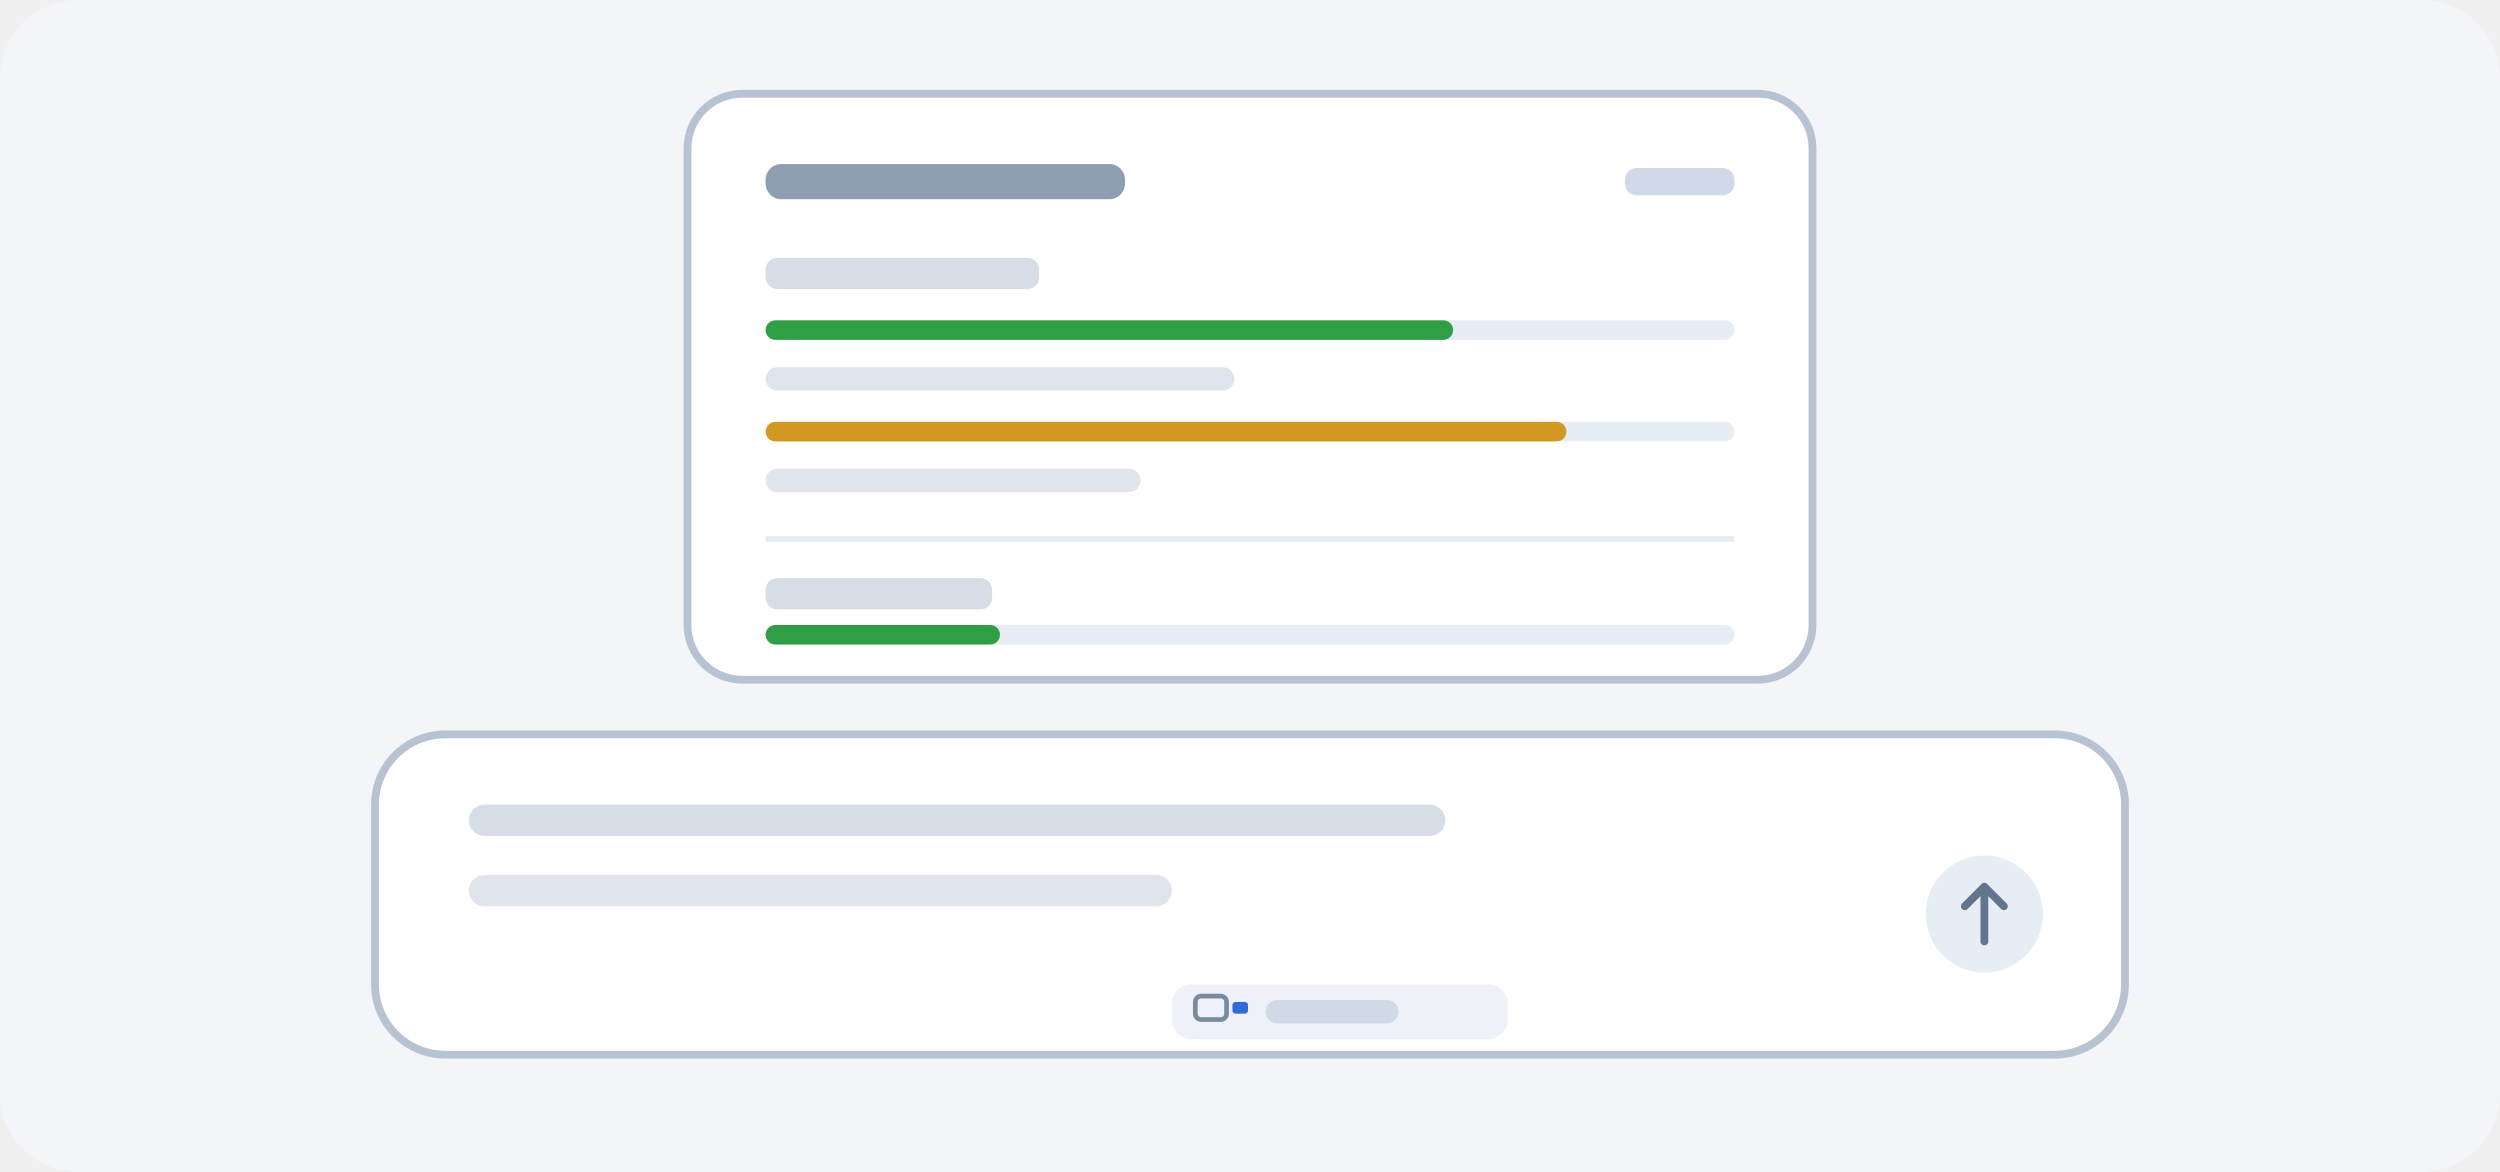
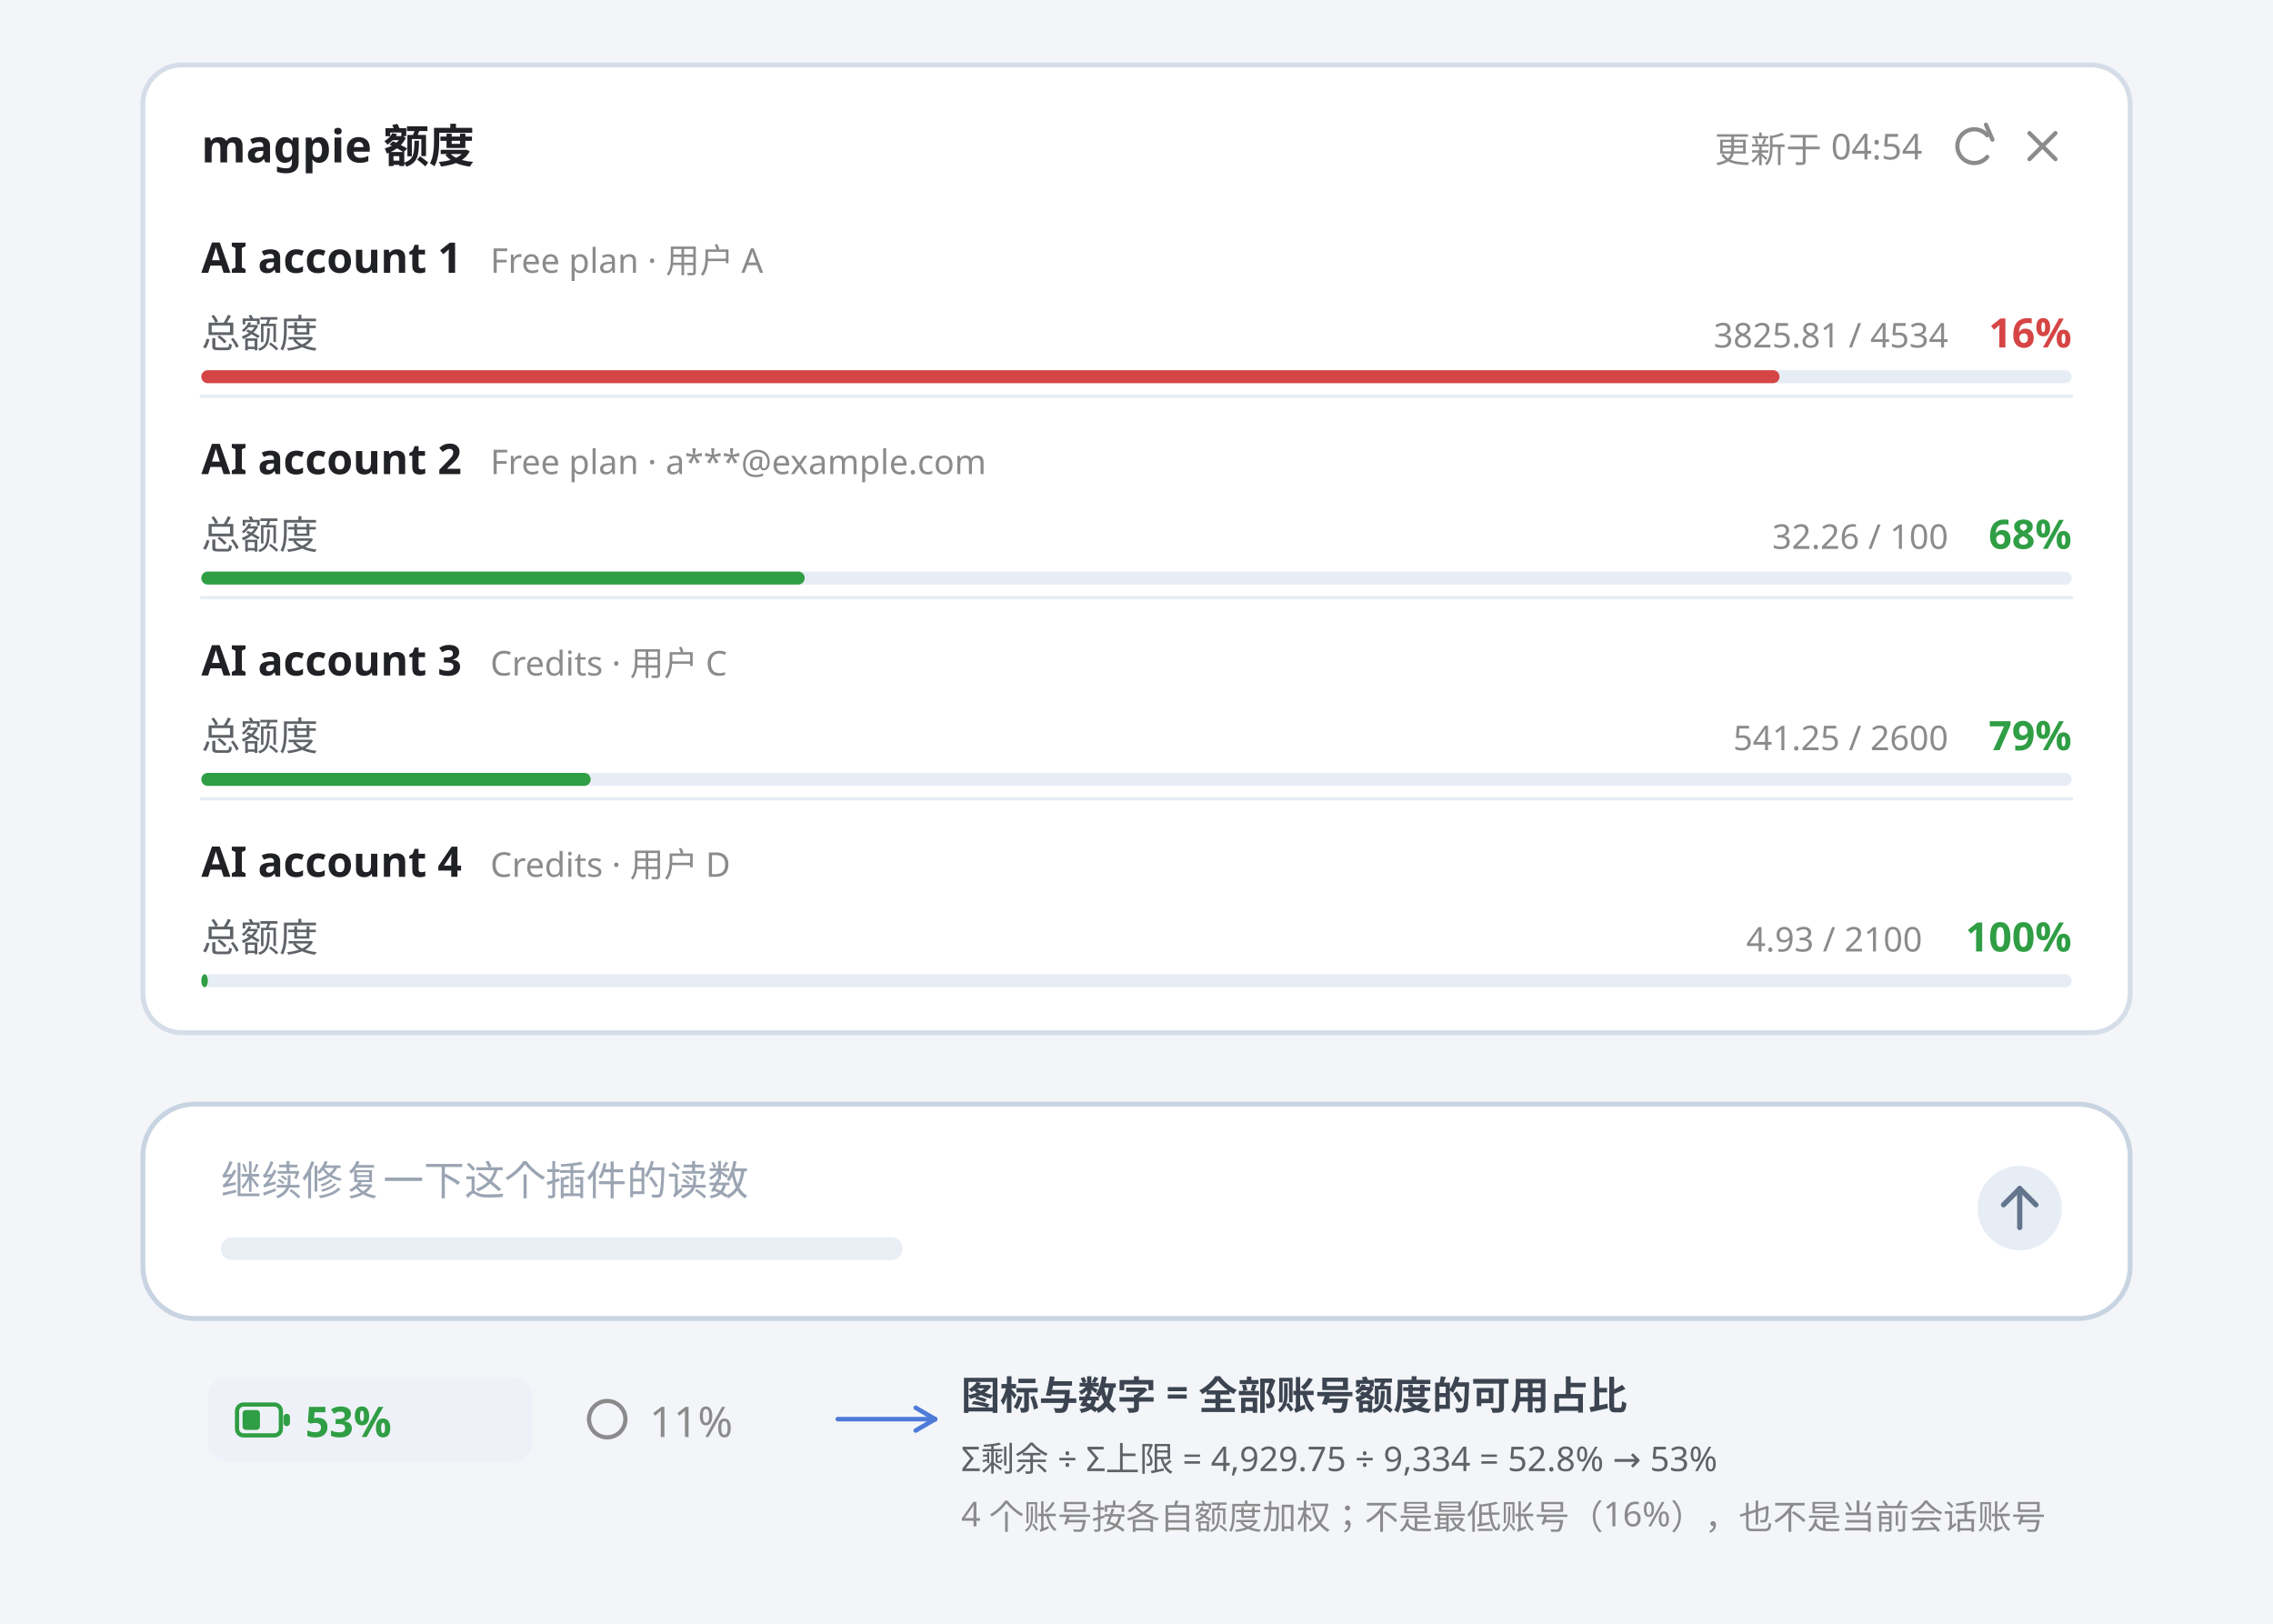
- <svg xmlns="http://www.w3.org/2000/svg" width="640" height="300" viewBox="0 0 640 300">
-   <rect width="640" height="300" rx="20" fill="#f3f5f9" />
-   <rect x="96" y="188" width="448" height="82" rx="18" fill="#ffffff" stroke="#b7c3d2" stroke-width="2" />
-   <rect x="120" y="206" width="250" height="8" rx="4" fill="#d6dde7" />
-   <rect x="120" y="224" width="180" height="8" rx="4" fill="#e0e5ed" />
-   <circle cx="508" cy="234" r="15" fill="#e7edf5" />
-   <path d="M508 241v-14m-5 5 5-5 5 5" fill="none" stroke="#63758c" stroke-width="2" stroke-linecap="round" stroke-linejoin="round" />
-   <rect x="300" y="252" width="86" height="14" rx="5" fill="#eef2f8" />
-   <rect x="306" y="255" width="8" height="6" rx="1.5" fill="none" stroke="#7b8b9f" stroke-width="1.2" />
-   <rect x="315.5" y="256.5" width="4" height="3" rx="0.8" fill="#2f6bd8" />
-   <rect x="324" y="256" width="34" height="6" rx="3" fill="#cfd9e8" />
-   <rect x="176" y="24" width="288" height="150" rx="14" fill="#ffffff" stroke="#b7c3d2" stroke-width="2" />
-   <rect x="196" y="42" width="92" height="9" rx="4" fill="#8f9db2" />
-   <rect x="416" y="43" width="28" height="7" rx="3" fill="#cfd9e8" />
-   <rect x="196" y="66" width="70" height="8" rx="3" fill="#d6dde7" />
-   <rect x="196" y="82" width="248" height="5" rx="2.5" fill="#e7edf5" />
-   <rect x="196" y="82" width="176" height="5" rx="2.5" fill="#2f9e44" />
-   <rect x="196" y="94" width="120" height="6" rx="3" fill="#e0e5ed" />
-   <rect x="196" y="108" width="248" height="5" rx="2.5" fill="#e7edf5" />
-   <rect x="196" y="108" width="205" height="5" rx="2.5" fill="#d29922" />
-   <rect x="196" y="120" width="96" height="6" rx="3" fill="#e0e5ed" />
-   <line x1="196" y1="138" x2="444" y2="138" stroke="#e7edf5" stroke-width="1.5" />
-   <rect x="196" y="148" width="58" height="8" rx="3" fill="#d6dde7" />
-   <rect x="196" y="160" width="248" height="5" rx="2.5" fill="#e7edf5" />
-   <rect x="196" y="160" width="60" height="5" rx="2.5" fill="#2f9e44" />
+ <svg xmlns="http://www.w3.org/2000/svg" width="700" height="500" viewBox="0 0 700 500" font-family="Microsoft YaHei, PingFang SC, Noto Sans SC, Segoe UI, sans-serif">
+   <rect x="0" y="0" width="700" height="500" fill="#f3f5f9" />
+   <rect x="44" y="20" width="612" height="298" rx="12" fill="#ffffff" stroke="#d5dde8" stroke-width="1.5" />
+   <text x="62" y="50" font-size="14" fill="#202124" text-anchor="start" font-weight="600">magpie 额度</text>
+   <text x="592" y="50" font-size="11" fill="#8b8b8b" text-anchor="end">更新于 04:54</text>
+   <path d="M611.98,48.34 A5.20,5.20 0 1 1 611.98,41.66" fill="none" stroke="#8b8b8b" stroke-width="1.3" stroke-linecap="round" />
+   <line x1="611.6" y1="38.4" x2="613.6" y2="43.0" stroke="#8b8b8b" stroke-width="1.3" stroke-linecap="round" />
+   <line x1="625" y1="41" x2="633" y2="49" stroke="#8b8b8b" stroke-width="1.3" stroke-linecap="round" />
+   <line x1="625" y1="49" x2="633" y2="41" stroke="#8b8b8b" stroke-width="1.3" stroke-linecap="round" />
+   <text x="62" y="84" font-size="13" fill="#202124" text-anchor="start" font-weight="600">AI account 1</text>
+   <text x="151.0" y="84" font-size="10.5" fill="#8b8b8b" text-anchor="start">Free plan · 用户 A</text>
+   <text x="62" y="107" font-size="12" fill="#5f6368" text-anchor="start">总额度</text>
+   <text x="638" y="107" font-size="12.5" fill="#d64545" text-anchor="end" font-weight="600">16%</text>
+   <text x="600.0" y="107" font-size="10.5" fill="#8b8b8b" text-anchor="end">3825.81 / 4534</text>
+   <rect x="62" y="114" width="576" height="4" rx="2" fill="#e7edf5" />
+   <rect x="62" y="114" width="486.031" height="4" rx="2" fill="#d64545" />
+   <line x1="62" y1="122" x2="638" y2="122" stroke="#e7edf5" stroke-width="1" stroke-linecap="round" />
+   <text x="62" y="146" font-size="13" fill="#202124" text-anchor="start" font-weight="600">AI account 2</text>
+   <text x="151.0" y="146" font-size="10.5" fill="#8b8b8b" text-anchor="start">Free plan · a***@example.com</text>
+   <text x="62" y="169" font-size="12" fill="#5f6368" text-anchor="start">总额度</text>
+   <text x="638" y="169" font-size="12.5" fill="#2f9e44" text-anchor="end" font-weight="600">68%</text>
+   <text x="600.0" y="169" font-size="10.5" fill="#8b8b8b" text-anchor="end">32.26 / 100</text>
+   <rect x="62" y="176" width="576" height="4" rx="2" fill="#e7edf5" />
+   <rect x="62" y="176" width="185.818" height="4" rx="2" fill="#2f9e44" />
+   <line x1="62" y1="184" x2="638" y2="184" stroke="#e7edf5" stroke-width="1" stroke-linecap="round" />
+   <text x="62" y="208" font-size="13" fill="#202124" text-anchor="start" font-weight="600">AI account 3</text>
+   <text x="151.0" y="208" font-size="10.5" fill="#8b8b8b" text-anchor="start">Credits · 用户 C</text>
+   <text x="62" y="231" font-size="12" fill="#5f6368" text-anchor="start">总额度</text>
+   <text x="638" y="231" font-size="12.5" fill="#2f9e44" text-anchor="end" font-weight="600">79%</text>
+   <text x="600.0" y="231" font-size="10.5" fill="#8b8b8b" text-anchor="end">541.25 / 2600</text>
+   <rect x="62" y="238" width="576" height="4" rx="2" fill="#e7edf5" />
+   <rect x="62" y="238" width="119.908" height="4" rx="2" fill="#2f9e44" />
+   <line x1="62" y1="246" x2="638" y2="246" stroke="#e7edf5" stroke-width="1" stroke-linecap="round" />
+   <text x="62" y="270" font-size="13" fill="#202124" text-anchor="start" font-weight="600">AI account 4</text>
+   <text x="151.0" y="270" font-size="10.5" fill="#8b8b8b" text-anchor="start">Credits · 用户 D</text>
+   <text x="62" y="293" font-size="12" fill="#5f6368" text-anchor="start">总额度</text>
+   <text x="638" y="293" font-size="12.5" fill="#2f9e44" text-anchor="end" font-weight="600">100%</text>
+   <text x="592.0" y="293" font-size="10.5" fill="#8b8b8b" text-anchor="end">4.93 / 2100</text>
+   <rect x="62" y="300" width="576" height="4" rx="2" fill="#e7edf5" />
+   <rect x="62" y="300" width="2.0" height="4" rx="2" fill="#2f9e44" />
+   <rect x="44" y="340" width="612" height="66" rx="16" fill="#ffffff" stroke="#c9d4e2" stroke-width="1.5" />
+   <text x="68" y="368" font-size="12.5" fill="#9aa4b2" text-anchor="start">继续修复一下这个插件的读数</text>
+   <rect x="68" y="381" width="210" height="7" rx="3.5" fill="#e9eef5" />
+   <circle cx="622" cy="372" r="13" fill="#e7edf5" />
+   <line x1="622" y1="378" x2="622" y2="366" stroke="#63758c" stroke-width="1.6" stroke-linecap="round" />
+   <line x1="617" y1="371" x2="622" y2="366" stroke="#63758c" stroke-width="1.6" stroke-linecap="round" />
+   <line x1="627" y1="371" x2="622" y2="366" stroke="#63758c" stroke-width="1.6" stroke-linecap="round" />
+   <rect x="64" y="424" width="100" height="26" rx="6" fill="#eef2f8" />
+   <rect x="73" y="432.5" width="13.5" height="9.5" rx="2" fill="none" stroke="#2f9e44" stroke-width="1.3" />
+   <rect x="87.3" y="435.35" width="2" height="3.8" rx="1" fill="#2f9e44" />
+   <rect x="74.7" y="434.2" width="5.353" height="6.1" rx="1" fill="#2f9e44" />
+   <text x="94" y="442.5" font-size="13" fill="#2f9e44" text-anchor="start" font-weight="600">53%</text>
+   <circle cx="187" cy="437" r="5.6" fill="none" stroke="#8b8b8b" stroke-width="1.3" />
+   <text x="200" y="442.5" font-size="13" fill="#8b8b8b" text-anchor="start">11%</text>
+   <line x1="258" y1="437" x2="288" y2="437" stroke="#4f7bd8" stroke-width="1.4" stroke-linecap="round" />
+   <line x1="288" y1="437" x2="282" y2="433.5" stroke="#4f7bd8" stroke-width="1.4" stroke-linecap="round" />
+   <line x1="288" y1="437" x2="282" y2="440.5" stroke="#4f7bd8" stroke-width="1.4" stroke-linecap="round" />
+   <text x="296" y="434" font-size="12" fill="#3b4450" text-anchor="start" font-weight="600">图标与数字 = 全部账号额度的可用占比</text>
+   <text x="296" y="453" font-size="10.5" fill="#5f6368" text-anchor="start">Σ剩余 ÷ Σ上限 = 4,929.75 ÷ 9,334 = 52.8% → 53%</text>
+   <text x="296" y="470" font-size="10.5" fill="#8b8b8b" text-anchor="start">4 个账号按各自额度加权；不是最低账号（16%），也不是当前会话账号</text>
</svg>
